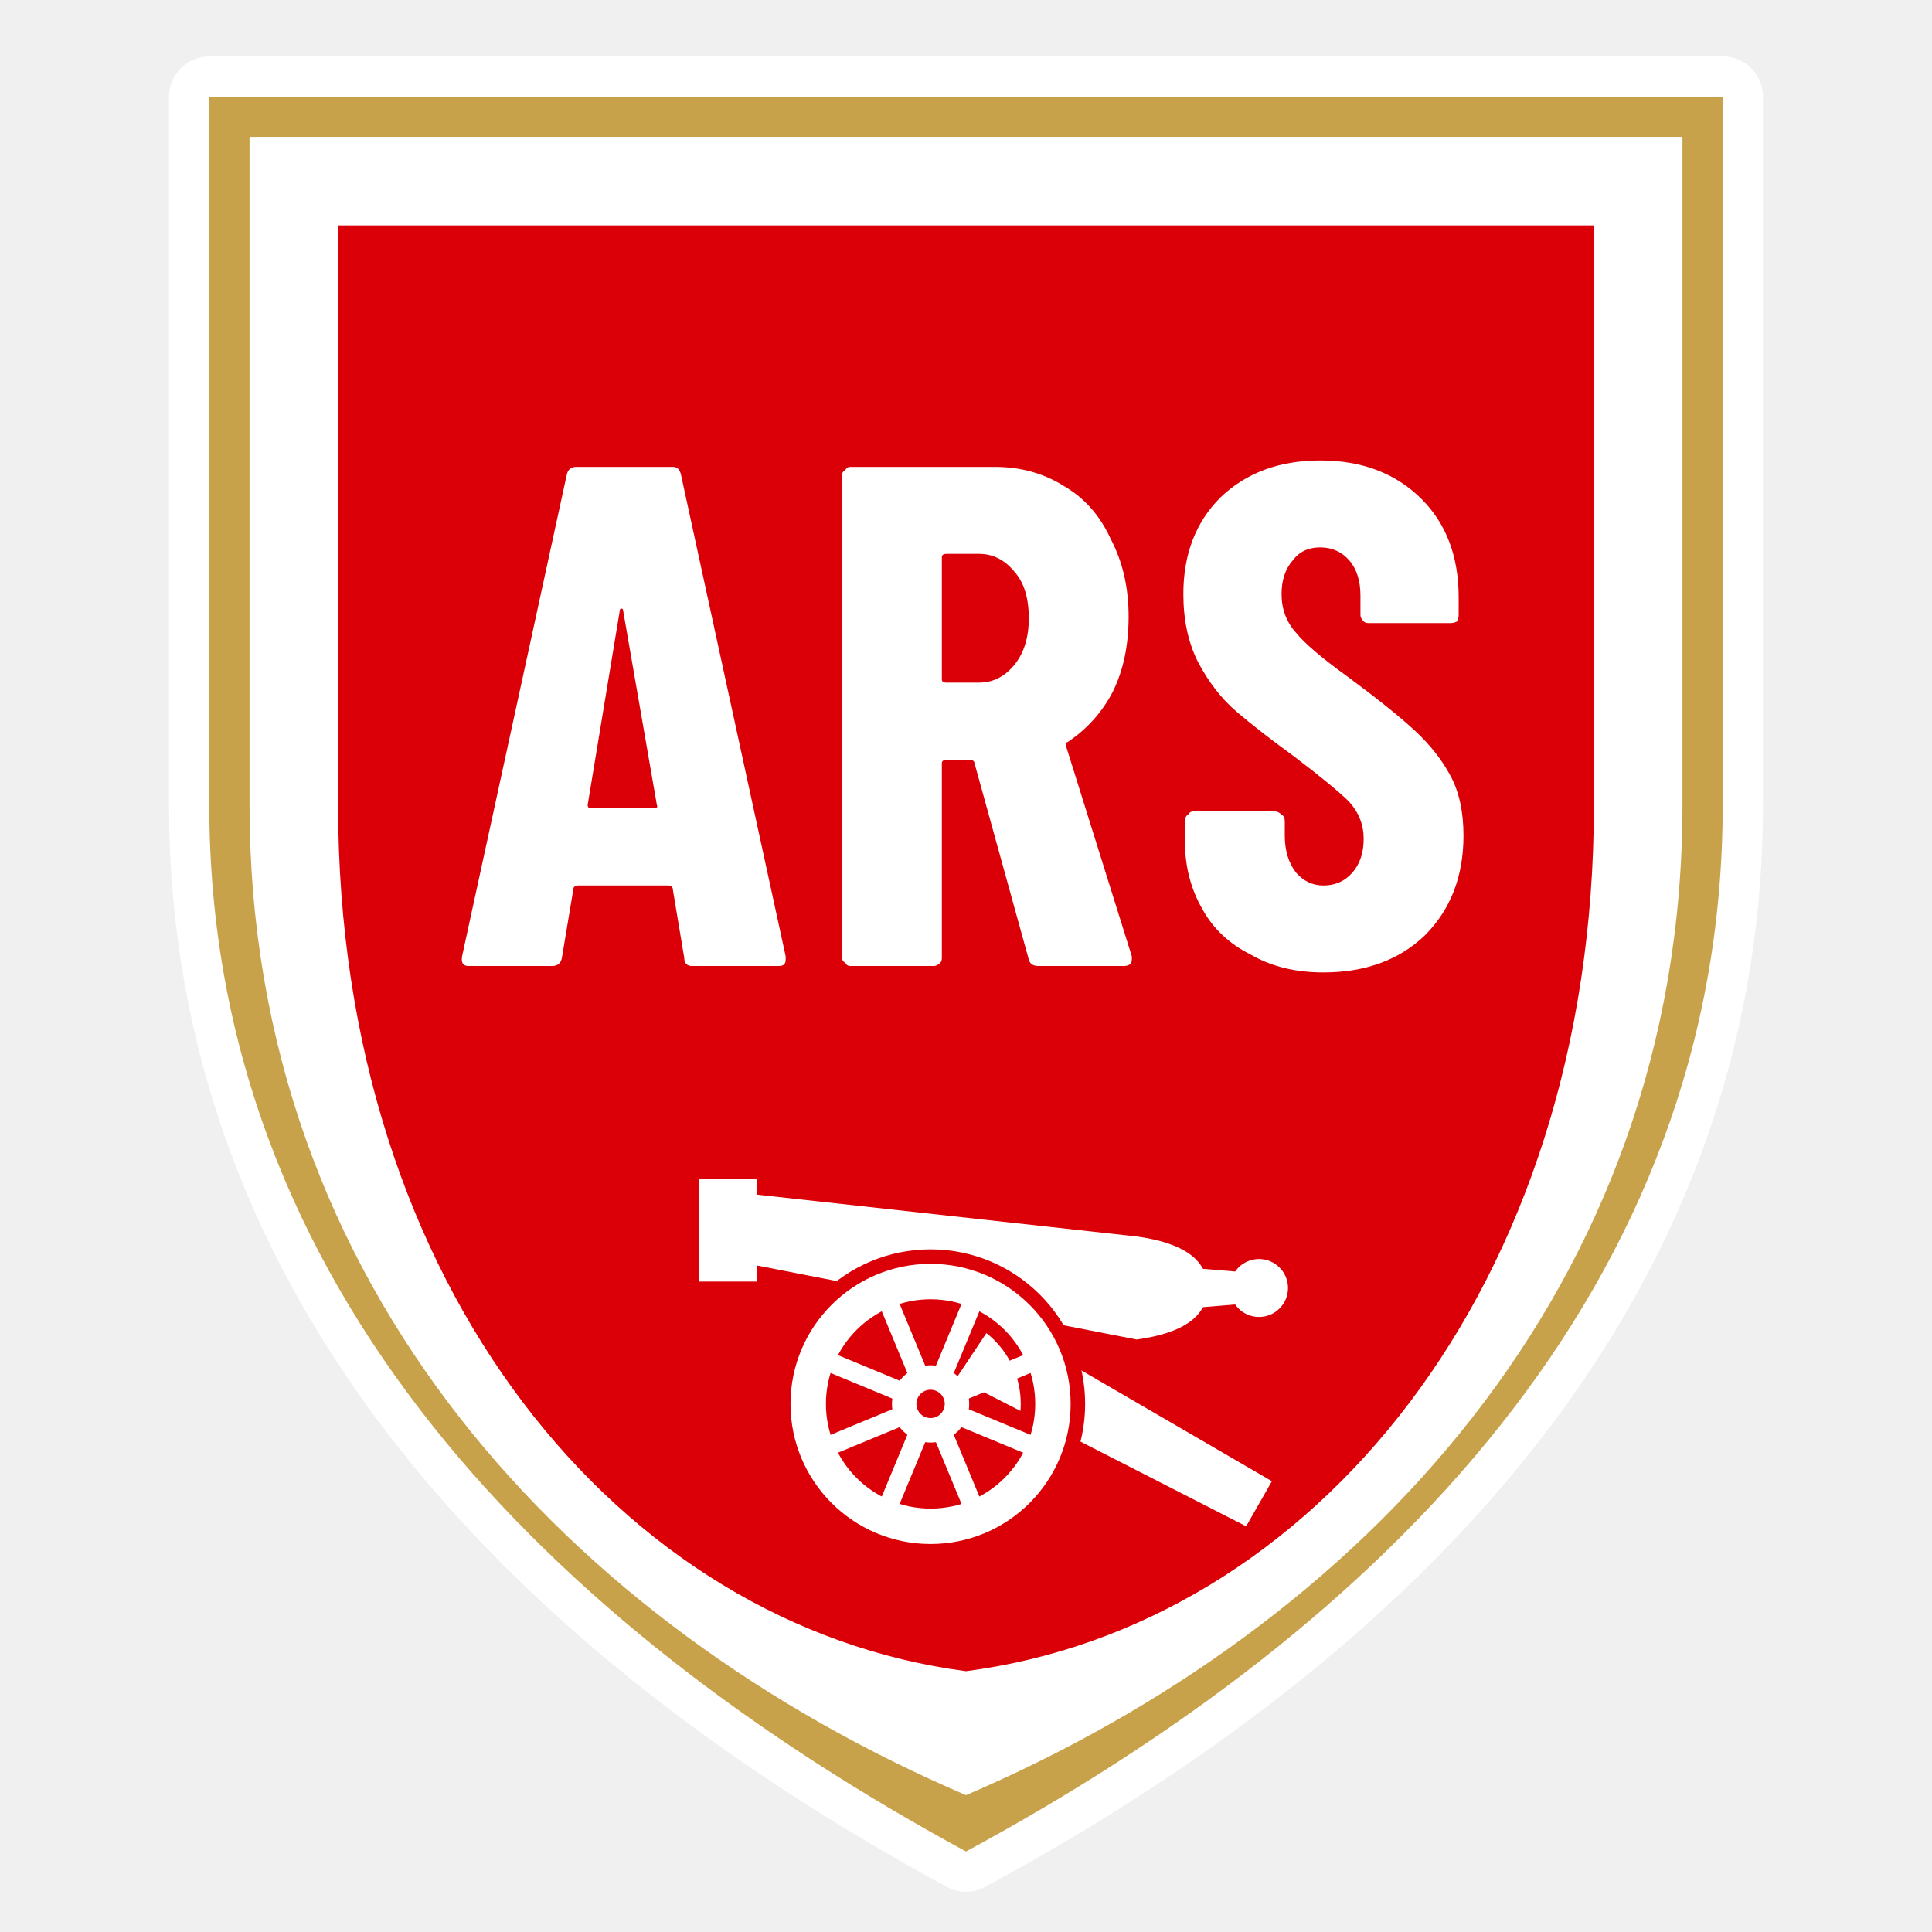
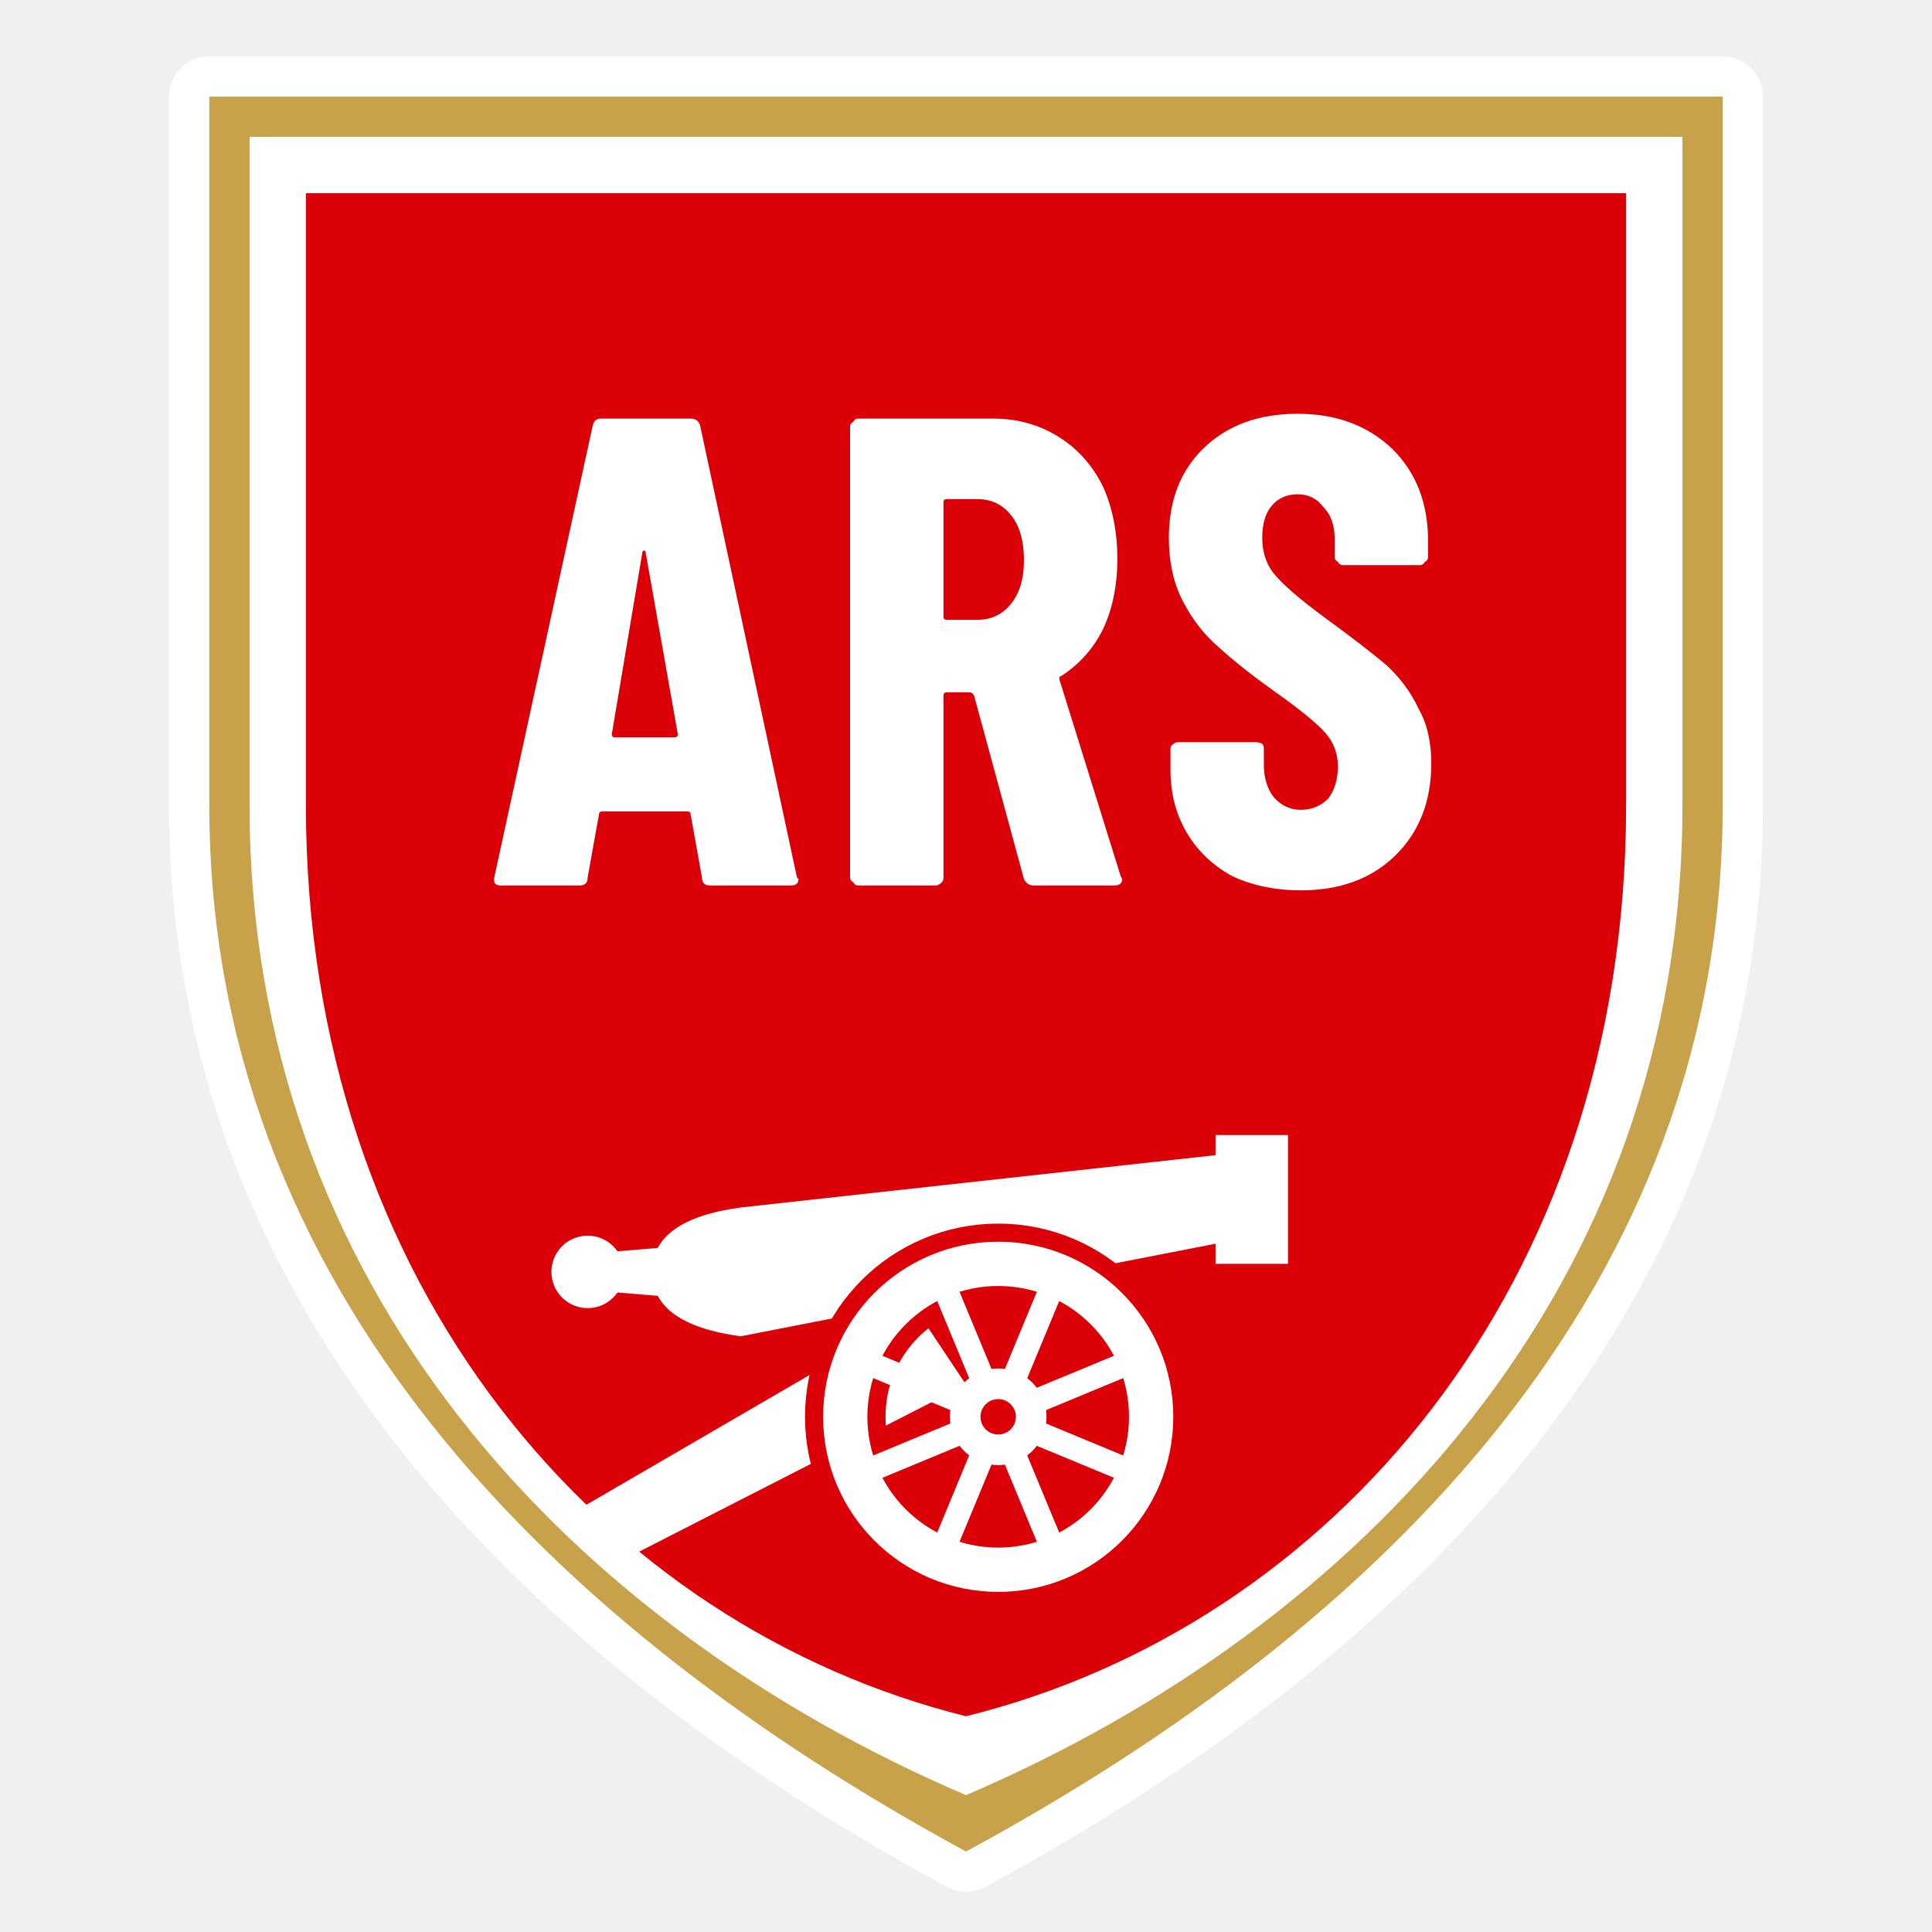
<svg xmlns="http://www.w3.org/2000/svg" viewBox="0 0 120 120" width="120" height="120">
  <defs>
    <clipPath id="c-arsenal">
      <path d="M15.5 8.5L104.5 8.5L104.5 50C104.5 80 84.5 101 60 111.5C35.5 101 15.5 80 15.5 50Z" />
    </clipPath>
  </defs>
  <path d="M13 6L107 6L107 50C107 80 85.9 101 60 115C34.2 101 13 80 13 50Z" fill="#fff" stroke="#fff" stroke-width="5" stroke-linejoin="round" />
  <path d="M13 6L107 6L107 50C107 80 85.9 101 60 115C34.2 101 13 80 13 50Z" fill="#c8a24a" />
  <path d="M15.5 8.5L104.5 8.5L104.5 50C104.5 80 84.5 101 60 111.5C35.5 101 15.5 80 15.5 50Z" fill="#fff" />
-   <path d="M21 14L99 14L99 50C99 80 81.5 101 60 103.8C38.6 101 21 80 21 50Z" fill="#db0007" />
-   <path d="M42.5 59.5L41.8 55.3Q41.8 55 41.5 55L35.9 55Q35.6 55 35.6 55.3L34.9 59.5Q34.8 60 34.3 60L29.1 60Q28.6 60 28.7 59.4L35.2 29.5Q35.3 29 35.8 29L41.8 29Q42.2 29 42.3 29.5L48.8 59.4L48.8 59.6Q48.8 60 48.4 60L43 60Q42.5 60 42.5 59.5ZM36.7 50.2L40.6 50.2Q40.9 50.2 40.8 50L38.7 37.9Q38.7 37.8 38.6 37.8Q38.5 37.8 38.5 37.9L36.5 50Q36.5 50.2 36.7 50.2ZM63.9 59.6L60.5 47.3Q60.4 47.2 60.3 47.2L58.8 47.2Q58.5 47.2 58.5 47.4L58.5 59.5Q58.5 59.7 58.4 59.8Q58.2 60 58 60L52.8 60Q52.6 60 52.5 59.8Q52.3 59.7 52.3 59.5L52.3 29.5Q52.3 29.3 52.5 29.2Q52.6 29 52.8 29L61.8 29Q64.2 29 66.1 30.2Q68 31.3 69 33.5Q70.1 35.6 70.1 38.3Q70.1 41 69.1 43Q68.1 44.9 66.3 46.1Q66.2 46.1 66.2 46.2Q66.2 46.2 66.2 46.3L70.3 59.4L70.3 59.6Q70.3 60 69.8 60L64.5 60Q64 60 63.9 59.6ZM58.5 34.6L58.5 42.2Q58.5 42.4 58.8 42.4L60.8 42.4Q62.1 42.4 63 41.3Q63.9 40.2 63.9 38.4Q63.9 36.5 63 35.5Q62.1 34.4 60.8 34.4L58.8 34.4Q58.5 34.4 58.5 34.6ZM73.6 52.3L73.6 51Q73.6 50.7 73.8 50.6Q73.9 50.4 74.1 50.4L79.2 50.4Q79.4 50.4 79.6 50.6Q79.8 50.7 79.8 51L79.8 51.9Q79.8 53.3 80.5 54.2Q81.2 55 82.2 55Q83.3 55 84 54.2Q84.7 53.4 84.7 52.1Q84.7 50.8 83.8 49.8Q82.9 48.9 80.4 47Q78.2 45.4 76.8 44.2Q75.4 43 74.4 41.1Q73.5 39.3 73.5 36.9Q73.5 33.2 75.8 30.9Q78.2 28.6 82 28.6Q85.9 28.6 88.3 31Q90.6 33.3 90.6 37.1L90.6 38.2Q90.6 38.4 90.5 38.6Q90.3 38.7 90.1 38.7L85 38.7Q84.8 38.7 84.7 38.6Q84.5 38.4 84.5 38.2L84.5 37Q84.5 35.6 83.8 34.8Q83.1 34 82 34Q80.9 34 80.3 34.8Q79.6 35.6 79.6 36.9Q79.6 38.3 80.5 39.3Q81.3 40.3 83.8 42.1Q86.5 44.1 87.9 45.4Q89.3 46.7 90.1 48.2Q90.9 49.7 90.9 51.9Q90.9 55.7 88.5 58.1Q86.1 60.4 82.2 60.4Q79.6 60.4 77.7 59.3Q75.7 58.3 74.7 56.5Q73.6 54.6 73.6 52.3Z" fill="#fff" />
-   <g transform="translate(61 80) scale(0.4) translate(-50 -50)">
+   <path d="M19 12L101 12L101 50C101 80 82.6 101 60 106.6C37.5 101 19 80 19 50Z" fill="#db0007" />
+   <path d="M43.6 54.5L42.9 50.6Q42.9 50.4 42.7 50.4L37.4 50.4Q37.2 50.4 37.2 50.6L36.5 54.5Q36.5 55 36 55L31.1 55Q30.6 55 30.7 54.5L36.8 26.5Q36.9 26 37.3 26L42.9 26Q43.4 26 43.5 26.5L49.5 54.5L49.6 54.6Q49.6 55 49.1 55L44.1 55Q43.6 55 43.6 54.5ZM38.2 45.8L41.9 45.8Q42.1 45.8 42.1 45.6L40.1 34.3Q40.1 34.2 40 34.2Q39.9 34.2 39.9 34.3L38 45.6Q38 45.8 38.2 45.8ZM63.6 54.6L60.5 43.2Q60.4 43 60.2 43L58.8 43Q58.6 43 58.6 43.2L58.6 54.5Q58.6 54.7 58.5 54.8Q58.3 55 58.1 55L53.3 55Q53.1 55 53 54.8Q52.8 54.7 52.8 54.5L52.8 26.5Q52.8 26.3 53 26.2Q53.1 26 53.3 26L61.7 26Q63.9 26 65.7 27.1Q67.5 28.2 68.5 30.2Q69.4 32.2 69.4 34.7Q69.4 37.2 68.5 39.1Q67.6 40.9 65.9 42Q65.8 42 65.8 42.1Q65.8 42.1 65.8 42.2L69.6 54.4L69.7 54.6Q69.7 55 69.2 55L64.2 55Q63.8 55 63.6 54.6ZM58.6 31.2L58.6 38.3Q58.6 38.5 58.8 38.5L60.7 38.5Q62 38.5 62.8 37.5Q63.6 36.5 63.6 34.8Q63.6 33 62.8 32Q62 31 60.7 31L58.8 31Q58.6 31 58.6 31.2ZM72.7 47.8L72.7 46.5Q72.7 46.3 72.9 46.2Q73 46.1 73.2 46.1L78 46.1Q78.2 46.1 78.4 46.2Q78.5 46.3 78.5 46.5L78.5 47.5Q78.5 48.7 79.1 49.5Q79.8 50.3 80.8 50.3Q81.8 50.3 82.5 49.6Q83.1 48.8 83.1 47.6Q83.1 46.4 82.3 45.5Q81.5 44.6 79.1 42.9Q77 41.4 75.7 40.2Q74.4 39.1 73.5 37.4Q72.6 35.7 72.6 33.4Q72.6 29.9 74.8 27.8Q77 25.7 80.6 25.7Q84.2 25.7 86.5 27.9Q88.7 30.1 88.7 33.6L88.7 34.6Q88.7 34.8 88.5 34.9Q88.4 35.1 88.2 35.1L83.4 35.1Q83.2 35.1 83.1 34.9Q82.9 34.8 82.9 34.6L82.9 33.5Q82.9 32.2 82.2 31.5Q81.6 30.7 80.6 30.7Q79.6 30.7 79 31.4Q78.4 32.1 78.4 33.4Q78.4 34.7 79.1 35.6Q79.9 36.6 82.2 38.3Q84.8 40.2 86.1 41.3Q87.4 42.5 88.1 44Q88.9 45.4 88.9 47.4Q88.9 51 86.6 53.2Q84.4 55.3 80.8 55.3Q78.4 55.3 76.5 54.4Q74.7 53.4 73.7 51.7Q72.7 50 72.7 47.8Z" fill="#fff" />
+   <g transform="translate(58 79) scale(-0.5 0.5) translate(-50 -50)">
    <path d="M6 33L15 33L15 35.5L74 42Q85 43.5 85 50Q85 56.5 74 58L15 46.5L15 49L6 49Z" fill="#fff" />
    <path d="M84 47L90 47.5L90 52.5L84 53Z" fill="#fff" />
    <circle cx="93" cy="50" r="4.5" fill="#fff" />
    <path d="M52 55L95 80L91 87L46 64Z" fill="#fff" />
    <circle cx="42" cy="68" r="19" fill="none" stroke="#db0007" stroke-width="10" />
    <circle cx="42" cy="68" r="19" fill="none" stroke="#fff" stroke-width="5.5" />
    <path d="M46.6 69.9L57.7 74.5M43.9 72.6L48.5 83.7M40.1 72.6L35.5 83.7M37.4 69.9L26.3 74.5M37.4 66.1L26.3 61.5M40.1 63.4L35.5 52.3M43.9 63.4L48.5 52.3M46.6 66.1L57.7 61.5" fill="none" stroke="#fff" stroke-width="3" stroke-linecap="round" stroke-linejoin="round" />
    <circle cx="42" cy="68" r="6" fill="#fff" />
    <circle cx="42" cy="68" r="2.2" fill="#db0007" />
  </g>
</svg>
